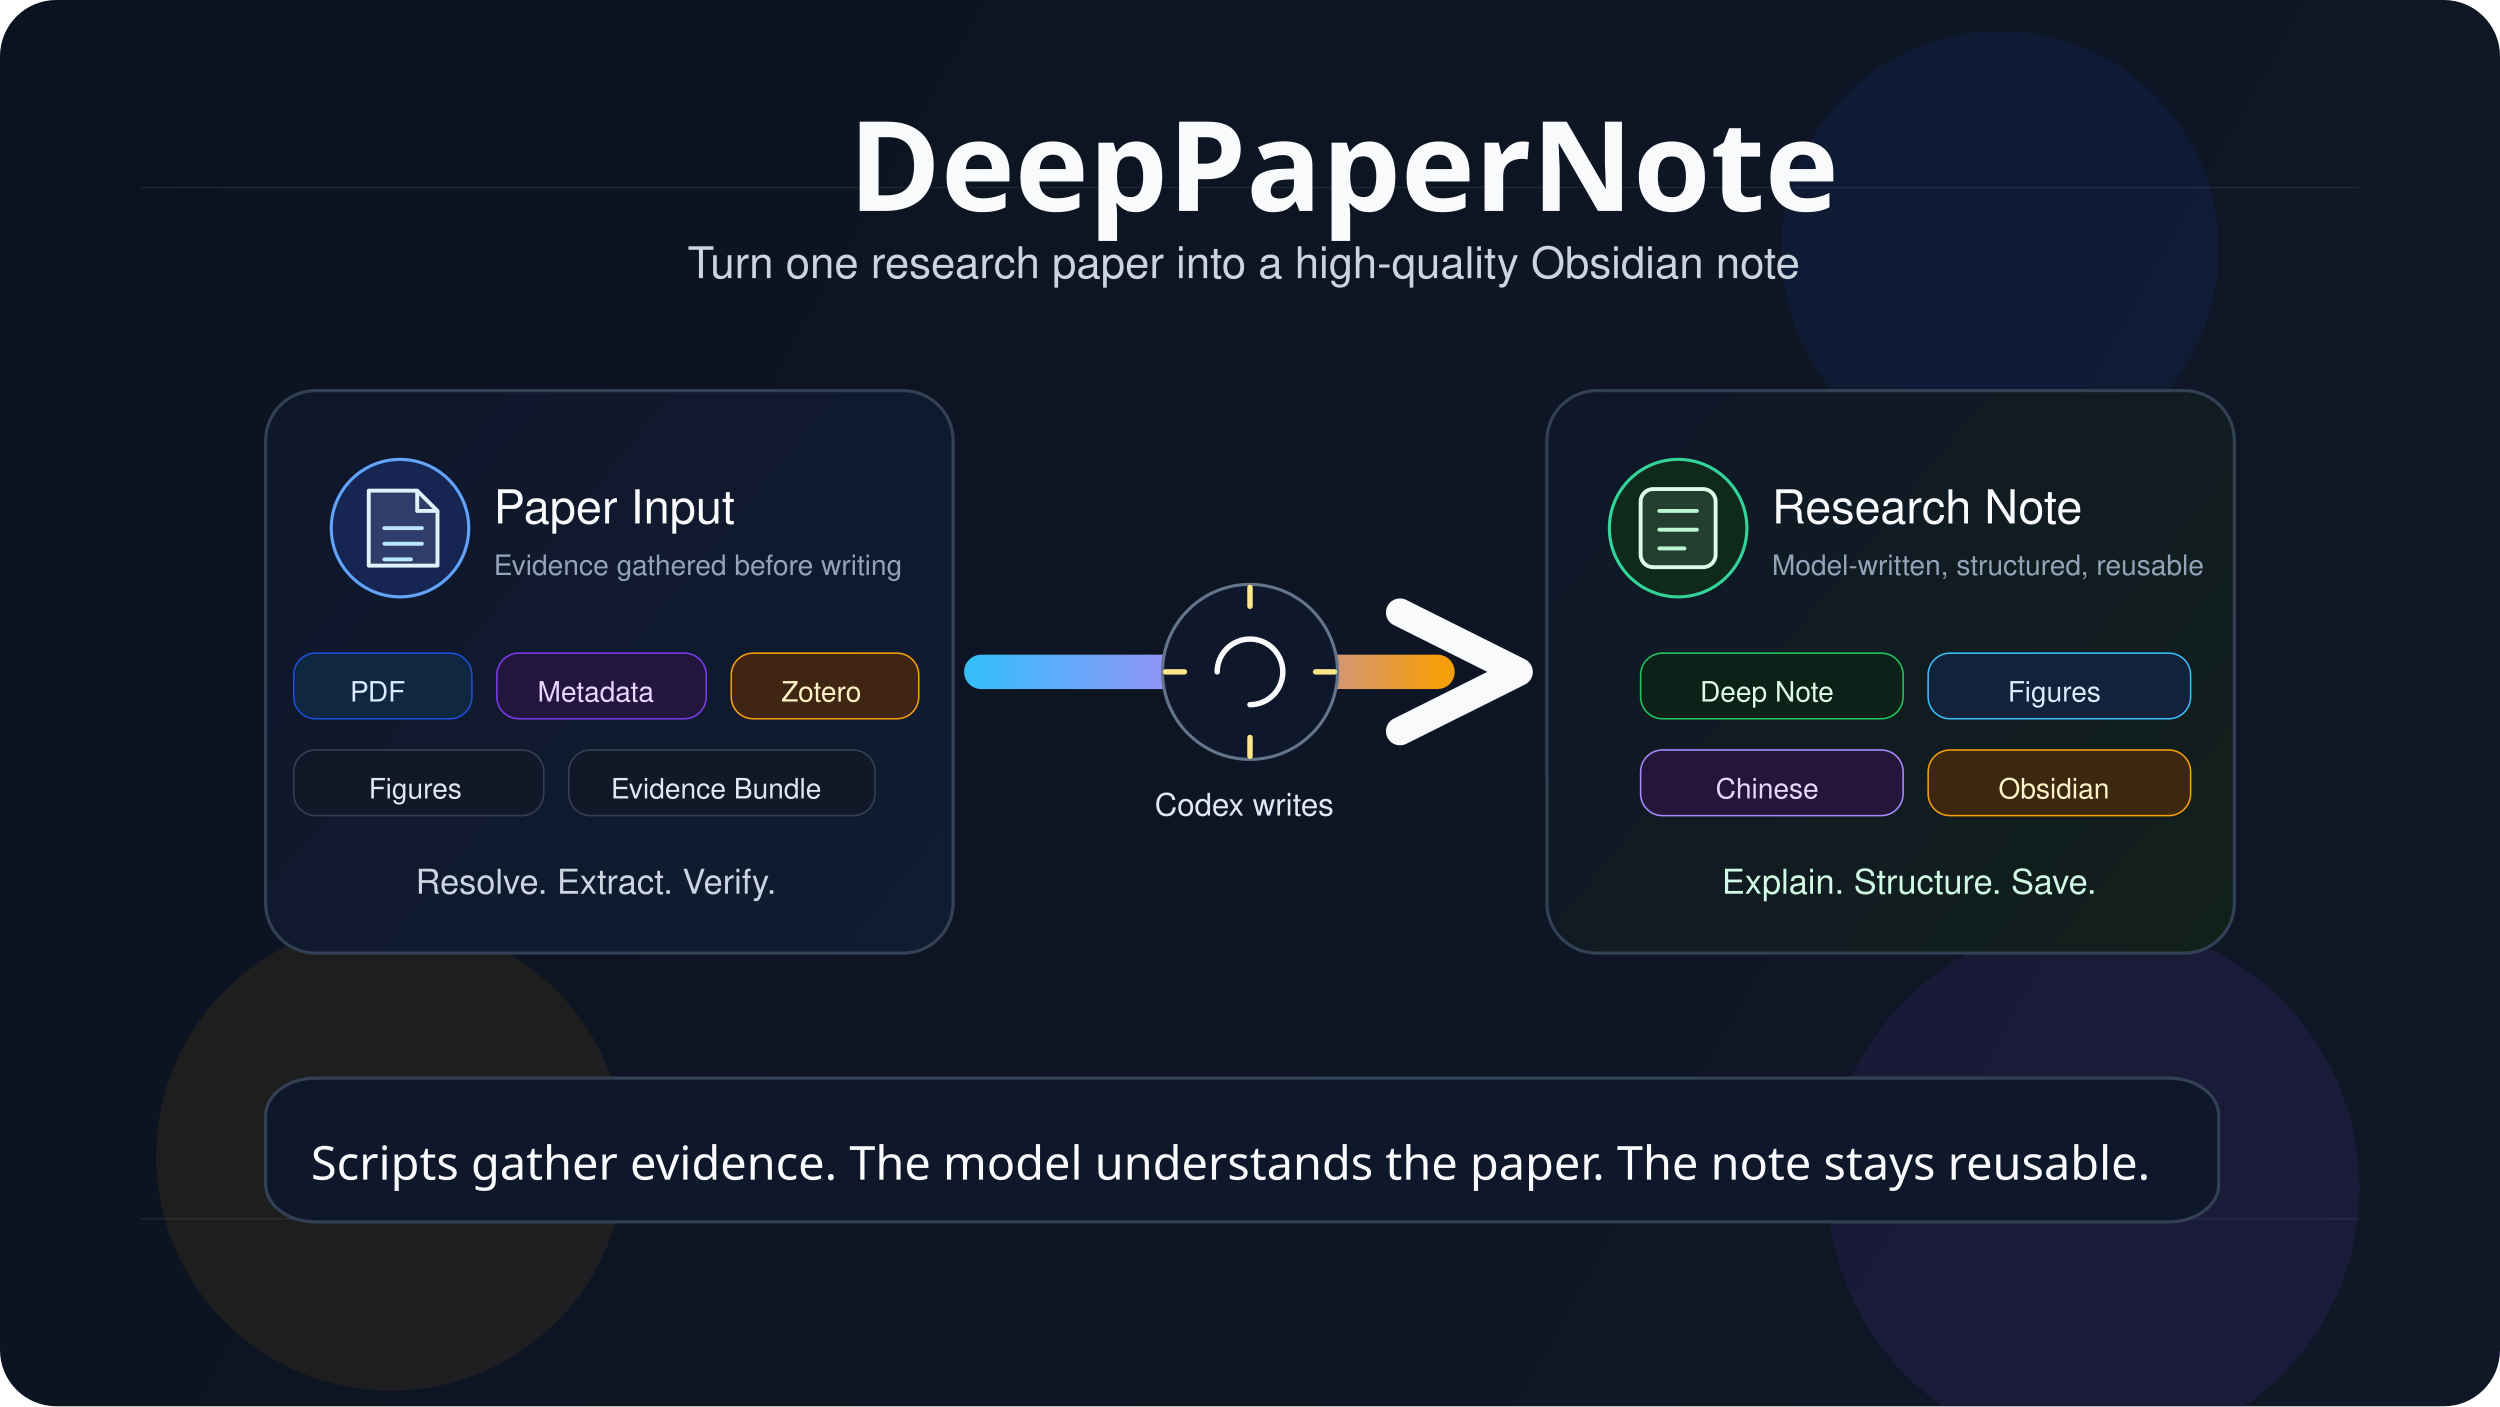
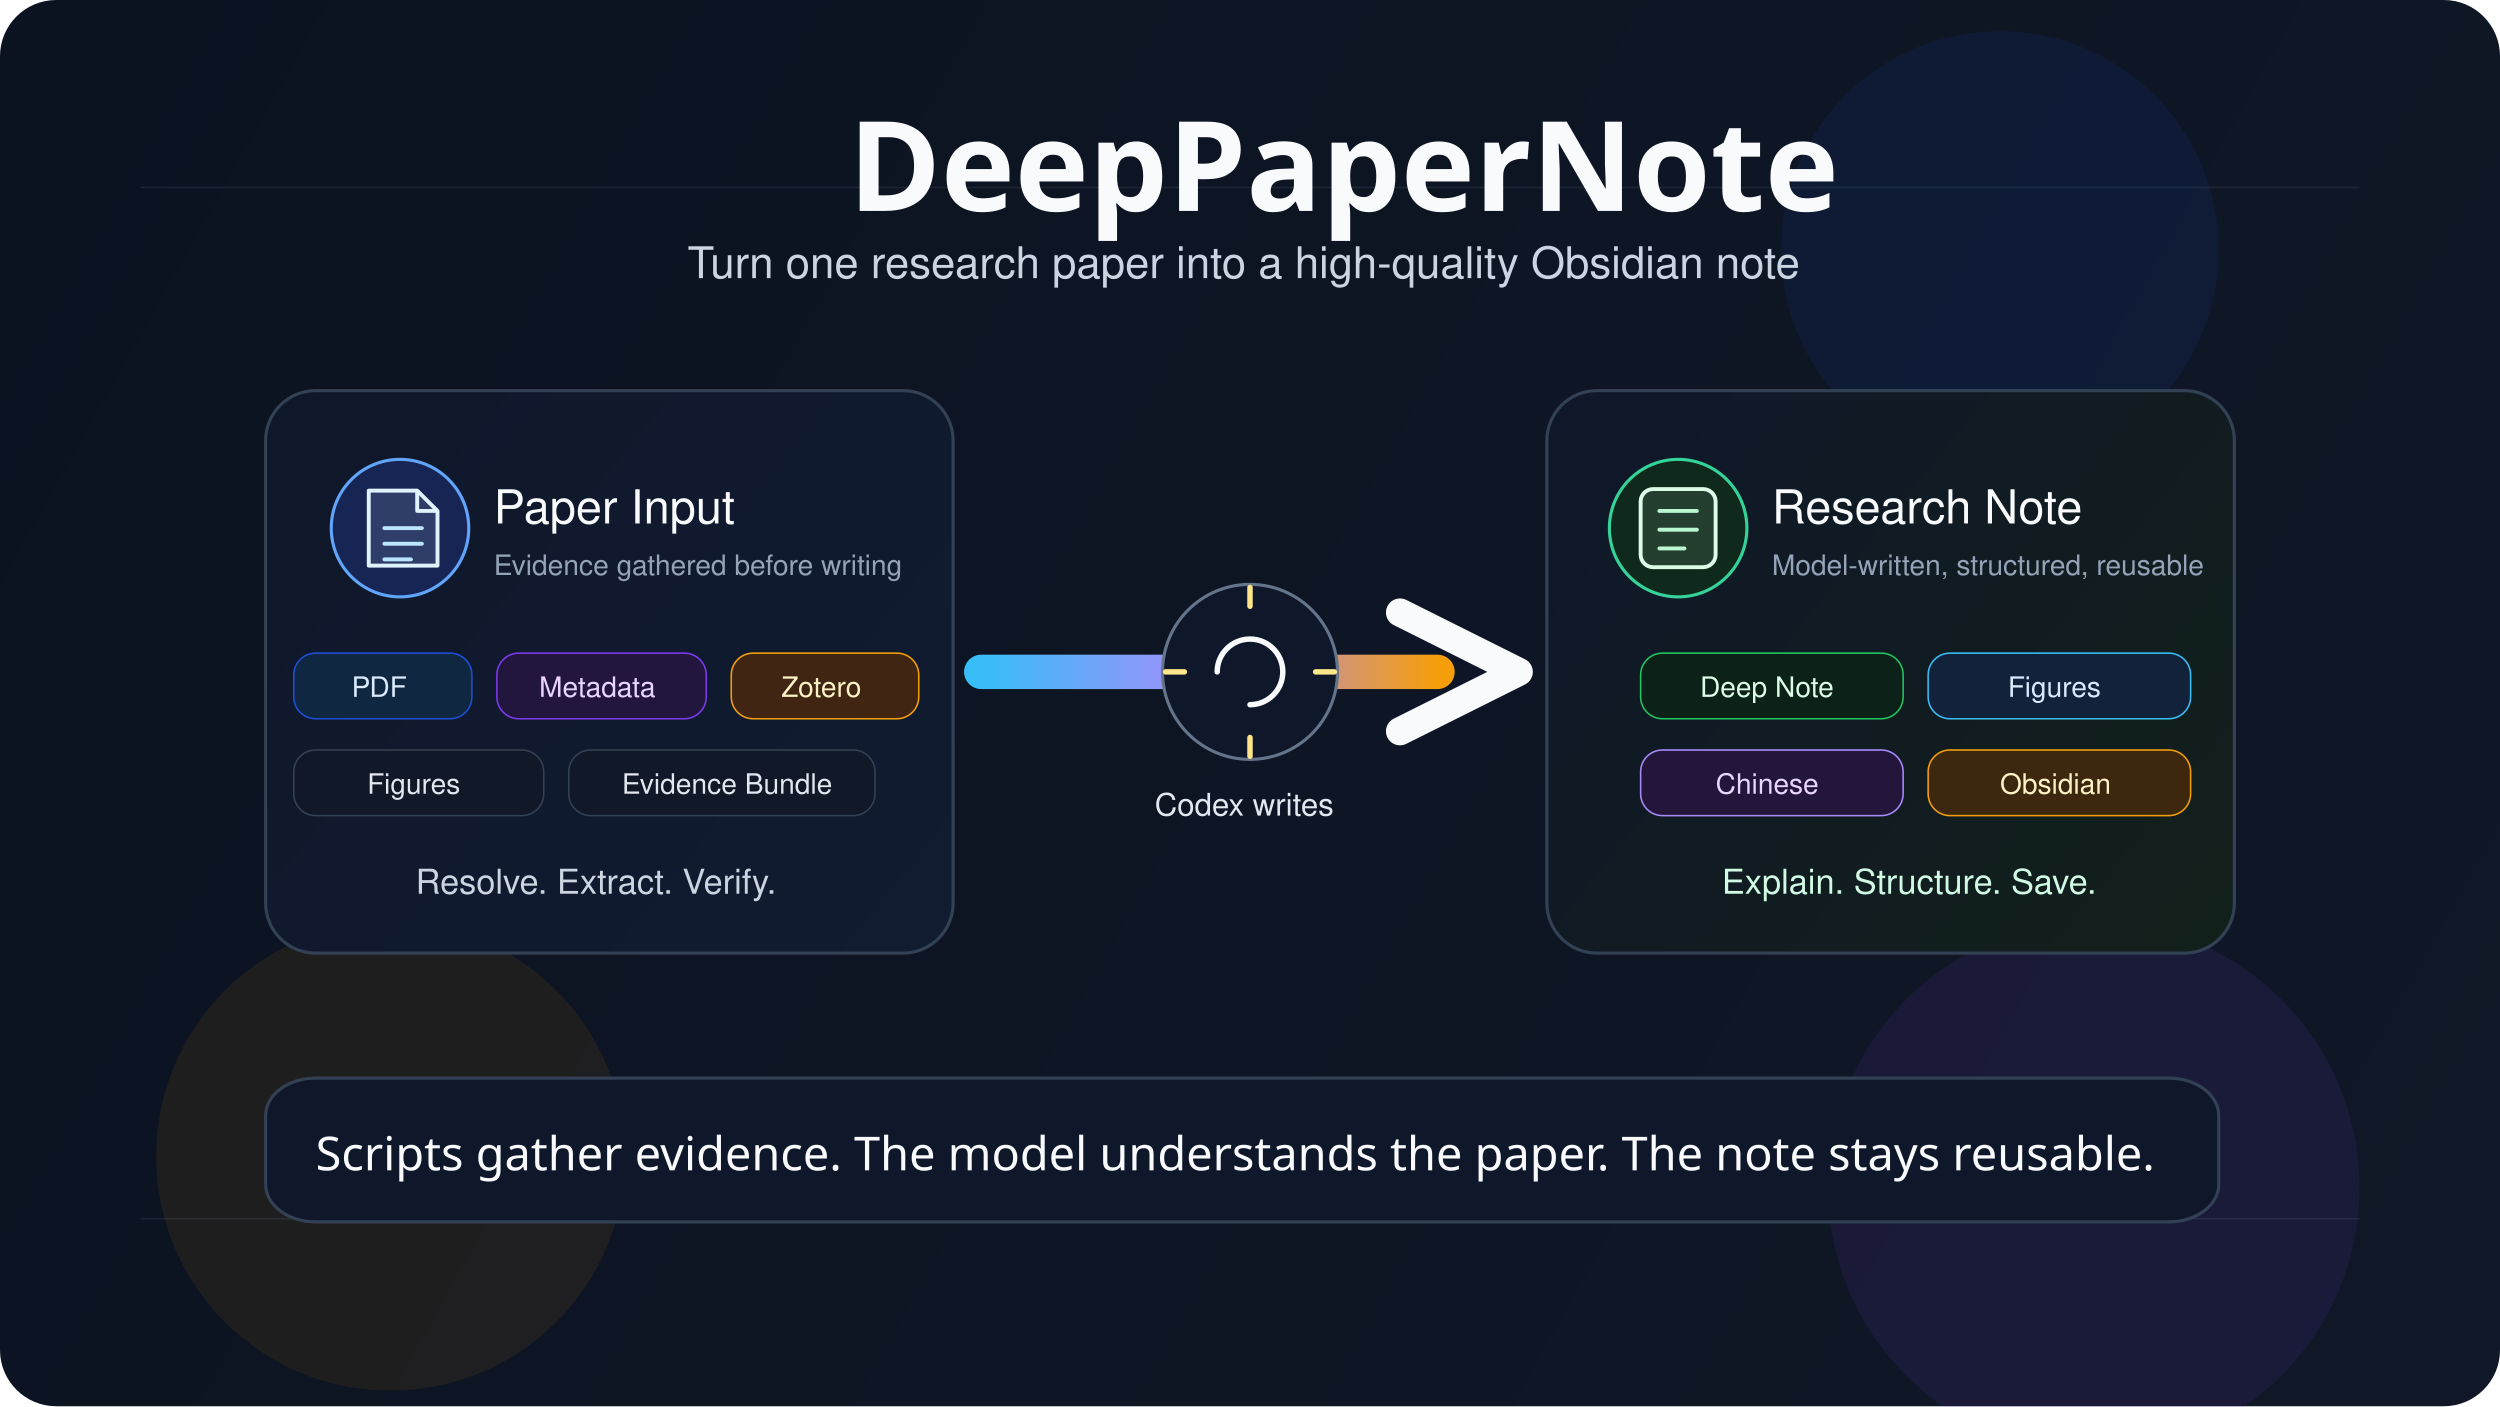
<svg xmlns="http://www.w3.org/2000/svg" width="1600" height="900" viewBox="0 0 1600 900">
  <linearGradient id="linearGradient1" x1="0" y1="0" x2="1600" y2="900" gradientUnits="userSpaceOnUse">
    <stop offset="1e-05" stop-color="#0b1220" stop-opacity="1" />
    <stop offset="1" stop-color="#101827" stop-opacity="1" />
  </linearGradient>
  <path id="path1" fill="url(#linearGradient1)" stroke="none" d="M 36 0 L 1564 0 C 1583.882 0 1600 16.118 1600 36 L 1600 864 C 1600 883.882 1583.882 900 1564 900 L 36 900 C 16.118 900 0 883.882 0 864 L 0 36 C 0 16.118 16.118 0 36 0 Z" />
  <path id="path2" fill="#1d4ed8" fill-opacity="0.1" stroke="none" d="M 1420 160 C 1420 237.32 1357.32 300 1280 300 C 1202.68 300 1140 237.32 1140 160 C 1140 82.68 1202.68 20 1280 20 C 1357.32 20 1420 82.68 1420 160 Z" />
  <path id="path3" fill="#7c3aed" fill-opacity="0.1" stroke="none" d="M 1510 760 C 1510 853.888 1433.888 930 1340 930 C 1246.112 930 1170 853.888 1170 760 C 1170 666.112 1246.112 590 1340 590 C 1433.888 590 1510 666.112 1510 760 Z" />
  <path id="path4" fill="#f59e0b" fill-opacity="0.08" stroke="none" d="M 400 740 C 400 822.843 332.843 890 250 890 C 167.157 890 100 822.843 100 740 C 100 657.157 167.157 590 250 590 C 332.843 590 400 657.157 400 740 Z" />
  <g id="g1" opacity="0.18">
    <path id="path5" fill="none" stroke="#64748b" d="M 90 120 L 1510 120" />
    <path id="path6" fill="none" stroke="#64748b" d="M 90 780 L 1510 780" />
  </g>
  <text id="DeepPaperNote" xml:space="preserve" x="543" y="135" font-family="Impact" font-size="80" font-weight="800" fill="#f8fafc">DeepPaperNote</text>
-   <text id="Turn-one-research-paper" xml:space="preserve" x="440" y="178" font-family="Helvetica" font-size="28" fill="#cbd5e1">Turn one research paper into a high-quality Obsidian note</text>
+   <text id="Turn-one-research-paper" xml:space="preserve" x="440" y="178" font-family="Helvetica" font-size="28" font-weight="300" fill="#cbd5e1">Turn one research paper into a high-quality Obsidian note</text>
  <g id="g2">
    <linearGradient id="linearGradient2" x1="170" y1="250" x2="610" y2="610" gradientUnits="userSpaceOnUse">
      <stop offset="1e-05" stop-color="#0f172a" stop-opacity="1" />
      <stop offset="1" stop-color="#111c31" stop-opacity="1" />
    </linearGradient>
    <path id="path8" fill="url(#linearGradient2)" stroke="#334155" stroke-width="2" d="M 202 250 L 578 250 C 595.673 250 610 264.327 610 282 L 610 578 C 610 595.673 595.673 610 578 610 L 202 610 C 184.327 610 170 595.673 170 578 L 170 282 C 170 264.327 184.327 250 202 250 Z" />
    <linearGradient id="linearGradient3" x1="990" y1="250" x2="1430" y2="610" gradientUnits="userSpaceOnUse">
      <stop offset="1e-05" stop-color="#0f172a" stop-opacity="1" />
      <stop offset="1" stop-color="#12201a" stop-opacity="1" />
    </linearGradient>
    <path id="path9" fill="url(#linearGradient3)" stroke="#334155" stroke-width="2" d="M 1022 250 L 1398 250 C 1415.673 250 1430 264.327 1430 282 L 1430 578 C 1430 595.673 1415.673 610 1398 610 L 1022 610 C 1004.327 610 990 595.673 990 578 L 990 282 C 990 264.327 1004.327 250 1022 250 Z" />
  </g>
  <g id="g3">
    <path id="path10" fill="#172554" stroke="#60a5fa" stroke-width="2" d="M 300 338 C 300 362.301 280.301 382 256 382 C 231.699 382 212 362.301 212 338 C 212 313.699 231.699 294 256 294 C 280.301 294 300 313.699 300 338 Z" />
    <path id="path11" fill="#e0f2fe" fill-opacity="0.12" stroke="#e0f2fe" stroke-width="2.5" stroke-linejoin="round" d="M 236 314 L 267 314 L 280 327 L 280 362 L 236 362 L 236 314 Z" />
    <path id="path12" fill="none" stroke="#e0f2fe" stroke-width="2.5" stroke-linejoin="round" d="M 267 314 L 267 327 L 280 327" />
    <path id="path13" fill="none" stroke="#bae6fd" stroke-width="2.5" stroke-linecap="round" d="M 246 338 L 270 338" />
    <path id="path14" fill="none" stroke="#bae6fd" stroke-width="2.5" stroke-linecap="round" d="M 246 348 L 270 348" />
    <path id="path15" fill="none" stroke="#bae6fd" stroke-width="2.5" stroke-linecap="round" d="M 246 358 L 263 358" />
    <text id="Paper-Input" xml:space="preserve" x="316" y="335" font-family="Helvetica" font-size="30" fill="#f8fafc">Paper Input</text>
    <text id="Evidence-gathered-before-writing" xml:space="preserve" x="316" y="368" font-family="Helvetica" font-size="18" fill="#94a3b8">Evidence gathered before writing</text>
  </g>
  <g id="g4">
    <path id="path16" fill="#0f2740" stroke="#1d4ed8" d="M 202 418 L 288 418 C 295.732 418 302 424.268 302 432 L 302 446 C 302 453.732 295.732 460 288 460 L 202 460 C 194.268 460 188 453.732 188 446 L 188 432 C 188 424.268 194.268 418 202 418 Z" />
-     <text id="PDF" xml:space="preserve" x="224" y="449" font-family="Helvetica" font-size="18" fill="#dbeafe">PDF</text>
+     <text id="PDF" xml:space="preserve" x="225" y="446" font-family="Helvetica" font-size="18" fill="#dbeafe">PDF</text>
    <path id="path17" fill="#22163f" stroke="#7c3aed" d="M 332 418 L 438 418 C 445.732 418 452 424.268 452 432 L 452 446 C 452 453.732 445.732 460 438 460 L 332 460 C 324.268 460 318 453.732 318 446 L 318 432 C 318 424.268 324.268 418 332 418 Z" />
-     <text id="Metadata" xml:space="preserve" x="344" y="449" font-family="Helvetica" font-size="18" fill="#e9d5ff">Metadata</text>
+     <text id="Metadata" xml:space="preserve" x="345" y="446" font-family="Helvetica" font-size="18" fill="#e9d5ff">Metadata</text>
    <path id="path18" fill="#402512" stroke="#f59e0b" d="M 482 418 L 574 418 C 581.732 418 588 424.268 588 432 L 588 446 C 588 453.732 581.732 460 574 460 L 482 460 C 474.268 460 468 453.732 468 446 L 468 432 C 468 424.268 474.268 418 482 418 Z" />
-     <text id="Zotero" xml:space="preserve" x="500" y="449" font-family="Helvetica" font-size="18" fill="#fef3c7">Zotero</text>
+     <text id="Zotero" xml:space="preserve" x="500" y="446" font-family="Helvetica" font-size="18" fill="#fef3c7">Zotero</text>
    <path id="path19" fill="#111827" stroke="#334155" d="M 202 480 L 334 480 C 341.732 480 348 486.268 348 494 L 348 508 C 348 515.732 341.732 522 334 522 L 202 522 C 194.268 522 188 515.732 188 508 L 188 494 C 188 486.268 194.268 480 202 480 Z" />
-     <text id="Figures" xml:space="preserve" x="236" y="511" font-family="Helvetica" font-size="18" fill="#e2e8f0">Figures</text>
+     <text id="Figures" xml:space="preserve" x="235" y="508" font-family="Helvetica" font-size="18" fill="#e2e8f0">Figures</text>
    <path id="path20" fill="#111827" stroke="#334155" d="M 378 480 L 546 480 C 553.732 480 560 486.268 560 494 L 560 508 C 560 515.732 553.732 522 546 522 L 378 522 C 370.268 522 364 515.732 364 508 L 364 494 C 364 486.268 370.268 480 378 480 Z" />
-     <text id="Evidence-Bundle" xml:space="preserve" x="391" y="511" font-family="Helvetica" font-size="18" fill="#e2e8f0">Evidence Bundle</text>
+     <text id="Evidence-Bundle" xml:space="preserve" x="398" y="508" font-family="Helvetica" font-size="18" fill="#e2e8f0">Evidence Bundle</text>
    <text id="Resolve-Extract-Verify" xml:space="preserve" x="266" y="572" font-family="Helvetica" font-size="22" fill="#cbd5e1">Resolve. Extract. Verify.</text>
  </g>
  <g id="g5">
    <path id="path21" fill="#0f2a1c" stroke="#34d399" stroke-width="2" d="M 1118 338 C 1118 362.301 1098.301 382 1074 382 C 1049.699 382 1030 362.301 1030 338 C 1030 313.699 1049.699 294 1074 294 C 1098.301 294 1118 313.699 1118 338 Z" />
    <path id="path22" fill="#dcfce7" fill-opacity="0.1" stroke="#dcfce7" stroke-width="2.5" d="M 1058 313 L 1090 313 C 1094.418 313 1098 316.582 1098 321 L 1098 355 C 1098 359.418 1094.418 363 1090 363 L 1058 363 C 1053.582 363 1050 359.418 1050 355 L 1050 321 C 1050 316.582 1053.582 313 1058 313 Z" />
    <path id="path23" fill="none" stroke="#bbf7d0" stroke-width="2.5" stroke-linecap="round" d="M 1062 327 L 1086 327" />
    <path id="path24" fill="none" stroke="#bbf7d0" stroke-width="2.5" stroke-linecap="round" d="M 1062 339 L 1086 339" />
    <path id="path25" fill="none" stroke="#bbf7d0" stroke-width="2.5" stroke-linecap="round" d="M 1062 351 L 1078 351" />
    <text id="Research-Note" xml:space="preserve" x="1134" y="335" font-family="Helvetica" font-size="30" fill="#f8fafc">Research Note</text>
    <text id="Model-written-structured-reusable" xml:space="preserve" x="1134" y="368" font-family="Helvetica" font-size="18" fill="#94a3b8">Model-written, structured, reusable</text>
  </g>
  <g id="g6">
    <path id="path26" fill="#0c2218" stroke="#22c55e" d="M 1064 418 L 1204 418 C 1211.732 418 1218 424.268 1218 432 L 1218 446 C 1218 453.732 1211.732 460 1204 460 L 1064 460 C 1056.268 460 1050 453.732 1050 446 L 1050 432 C 1050 424.268 1056.268 418 1064 418 Z" />
-     <text id="Deep-Note" xml:space="preserve" x="1088" y="449" font-family="Helvetica" font-size="18" fill="#dcfce7">Deep Note</text>
+     <text id="Deep-Note" xml:space="preserve" x="1088" y="446" font-family="Helvetica" font-size="18" fill="#dcfce7">Deep Note</text>
    <path id="path27" fill="#11223a" stroke="#38bdf8" d="M 1248 418 L 1388 418 C 1395.732 418 1402 424.268 1402 432 L 1402 446 C 1402 453.732 1395.732 460 1388 460 L 1248 460 C 1240.268 460 1234 453.732 1234 446 L 1234 432 C 1234 424.268 1240.268 418 1248 418 Z" />
-     <text id="text1" xml:space="preserve" x="1285" y="449" font-family="Helvetica" font-size="18" fill="#dbeafe">Figures</text>
+     <text id="text1" xml:space="preserve" x="1285" y="446" font-family="Helvetica" font-size="18" fill="#dbeafe">Figures</text>
    <path id="path28" fill="#23163a" stroke="#a78bfa" d="M 1064 480 L 1204 480 C 1211.732 480 1218 486.268 1218 494 L 1218 508 C 1218 515.732 1211.732 522 1204 522 L 1064 522 C 1056.268 522 1050 515.732 1050 508 L 1050 494 C 1050 486.268 1056.268 480 1064 480 Z" />
-     <text id="Chinese" xml:space="preserve" x="1098" y="511" font-family="Helvetica" font-size="18" fill="#e9d5ff">Chinese</text>
+     <text id="Chinese" xml:space="preserve" x="1098" y="508" font-family="Helvetica" font-size="18" fill="#e9d5ff">Chinese</text>
    <path id="path29" fill="#3d280f" stroke="#f59e0b" d="M 1248 480 L 1388 480 C 1395.732 480 1402 486.268 1402 494 L 1402 508 C 1402 515.732 1395.732 522 1388 522 L 1248 522 C 1240.268 522 1234 515.732 1234 508 L 1234 494 C 1234 486.268 1240.268 480 1248 480 Z" />
-     <text id="Obsidian" xml:space="preserve" x="1279" y="511" font-family="Helvetica" font-size="18" fill="#fef3c7">Obsidian</text>
+     <text id="Obsidian" xml:space="preserve" x="1280" y="508" font-family="Helvetica" font-size="18" fill="#fef3c7">Obsidian</text>
    <text id="Explain-Structure-Save" xml:space="preserve" x="1102" y="572" font-family="Helvetica" font-size="22" fill="#d1fae5">Explain. Structure. Save.</text>
  </g>
  <g id="g7">
    <linearGradient id="linearGradient4" x1="628" y1="430" x2="920" y2="430" gradientUnits="userSpaceOnUse">
      <stop offset="1e-05" stop-color="#38bdf8" stop-opacity="1" />
      <stop offset="0.5" stop-color="#a78bfa" stop-opacity="1" />
      <stop offset="1" stop-color="#f59e0b" stop-opacity="1" />
    </linearGradient>
    <path id="path30" fill="none" stroke="url(#linearGradient4)" stroke-width="22" stroke-linecap="round" d="M 628 430 L 920 430" />
    <path id="path31" fill="none" stroke="#f8fafc" stroke-width="18" stroke-linecap="round" stroke-linejoin="round" d="M 896 392 L 972 430 L 896 468" />
    <path id="path32" fill="#0f172a" stroke="#64748b" stroke-width="2" d="M 856 430 C 856 460.928 830.928 486 800 486 C 769.072 486 744 460.928 744 430 C 744 399.072 769.072 374 800 374 C 830.928 374 856 399.072 856 430 Z" />
    <path id="path33" fill="none" stroke="#f8fafc" stroke-width="3.5" stroke-linecap="round" d="M 779 430 C 779 418.402 788.402 409 800 409 C 811.598 409 821 418.402 821 430 C 821 441.598 811.598 451 800 451" />
    <path id="path34" fill="none" stroke="#fde68a" stroke-width="3.5" stroke-linecap="round" d="M 800 388 L 800 376" />
    <path id="path35" fill="none" stroke="#fde68a" stroke-width="3.5" stroke-linecap="round" d="M 800 484 L 800 472" />
    <path id="path36" fill="none" stroke="#fde68a" stroke-width="3.5" stroke-linecap="round" d="M 842 430 L 854 430" />
    <path id="path37" fill="none" stroke="#fde68a" stroke-width="3.5" stroke-linecap="round" d="M 746 430 L 758 430" />
    <text id="Codex-writes" xml:space="preserve" x="739" y="522" font-family="Helvetica" font-size="20" fill="#e2e8f0">Codex writes</text>
  </g>
  <path id="path38" fill="#0f172a" stroke="#334155" stroke-width="2" d="M 201.915 690 L 1388.085 690 C 1405.711 690 1420 700.745 1420 714 L 1420 758 C 1420 771.255 1405.711 782 1388.085 782 L 201.915 782 C 184.289 782 170 771.255 170 758 L 170 714 C 170 700.745 184.289 690 201.915 690 Z" />
-   <text id="Scripts-gather-evidence-The" xml:space="preserve" x="199" y="755" font-family="American Typewriter" font-size="30" fill="#f8fafc">Scripts gather evidence. The model understands the paper. The note stays reusable.</text>
+   <text id="Scripts-gather-evidence-The" xml:space="preserve" x="202" y="749" font-family="American Typewriter" font-size="30" fill="#f8fafc">Scripts gather evidence. The model understands the paper. The note stays reusable.</text>
</svg>
